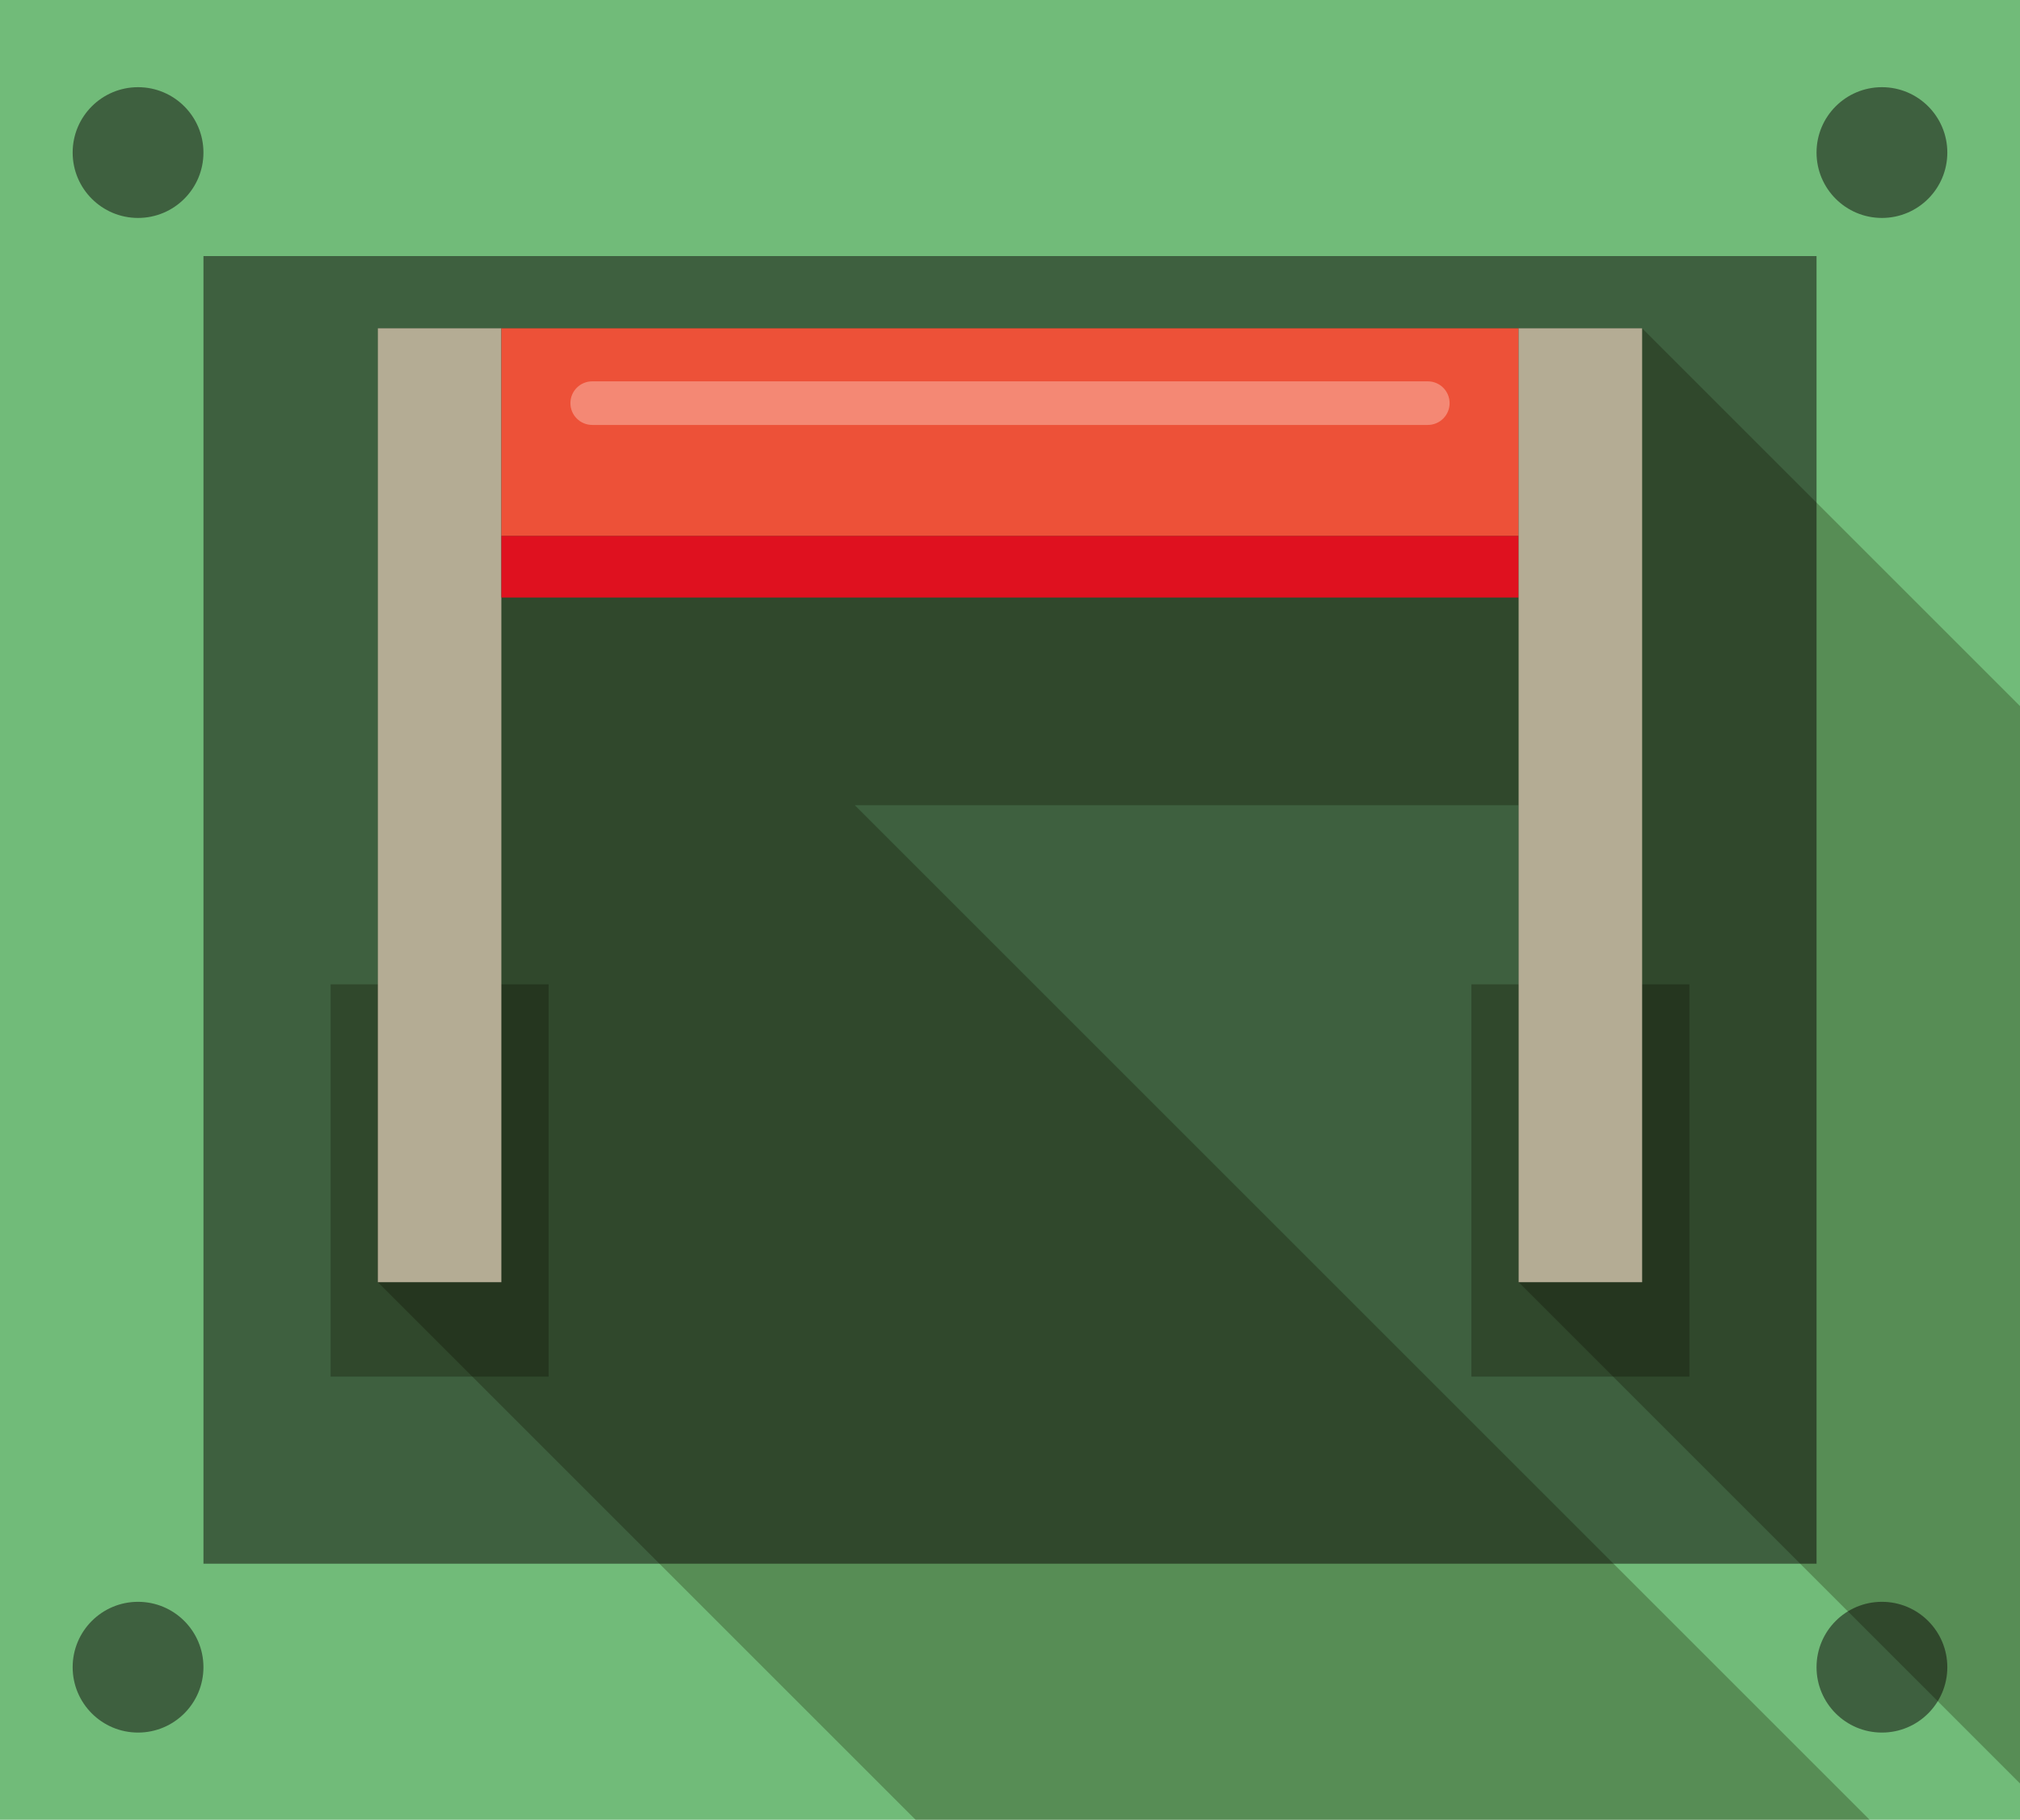
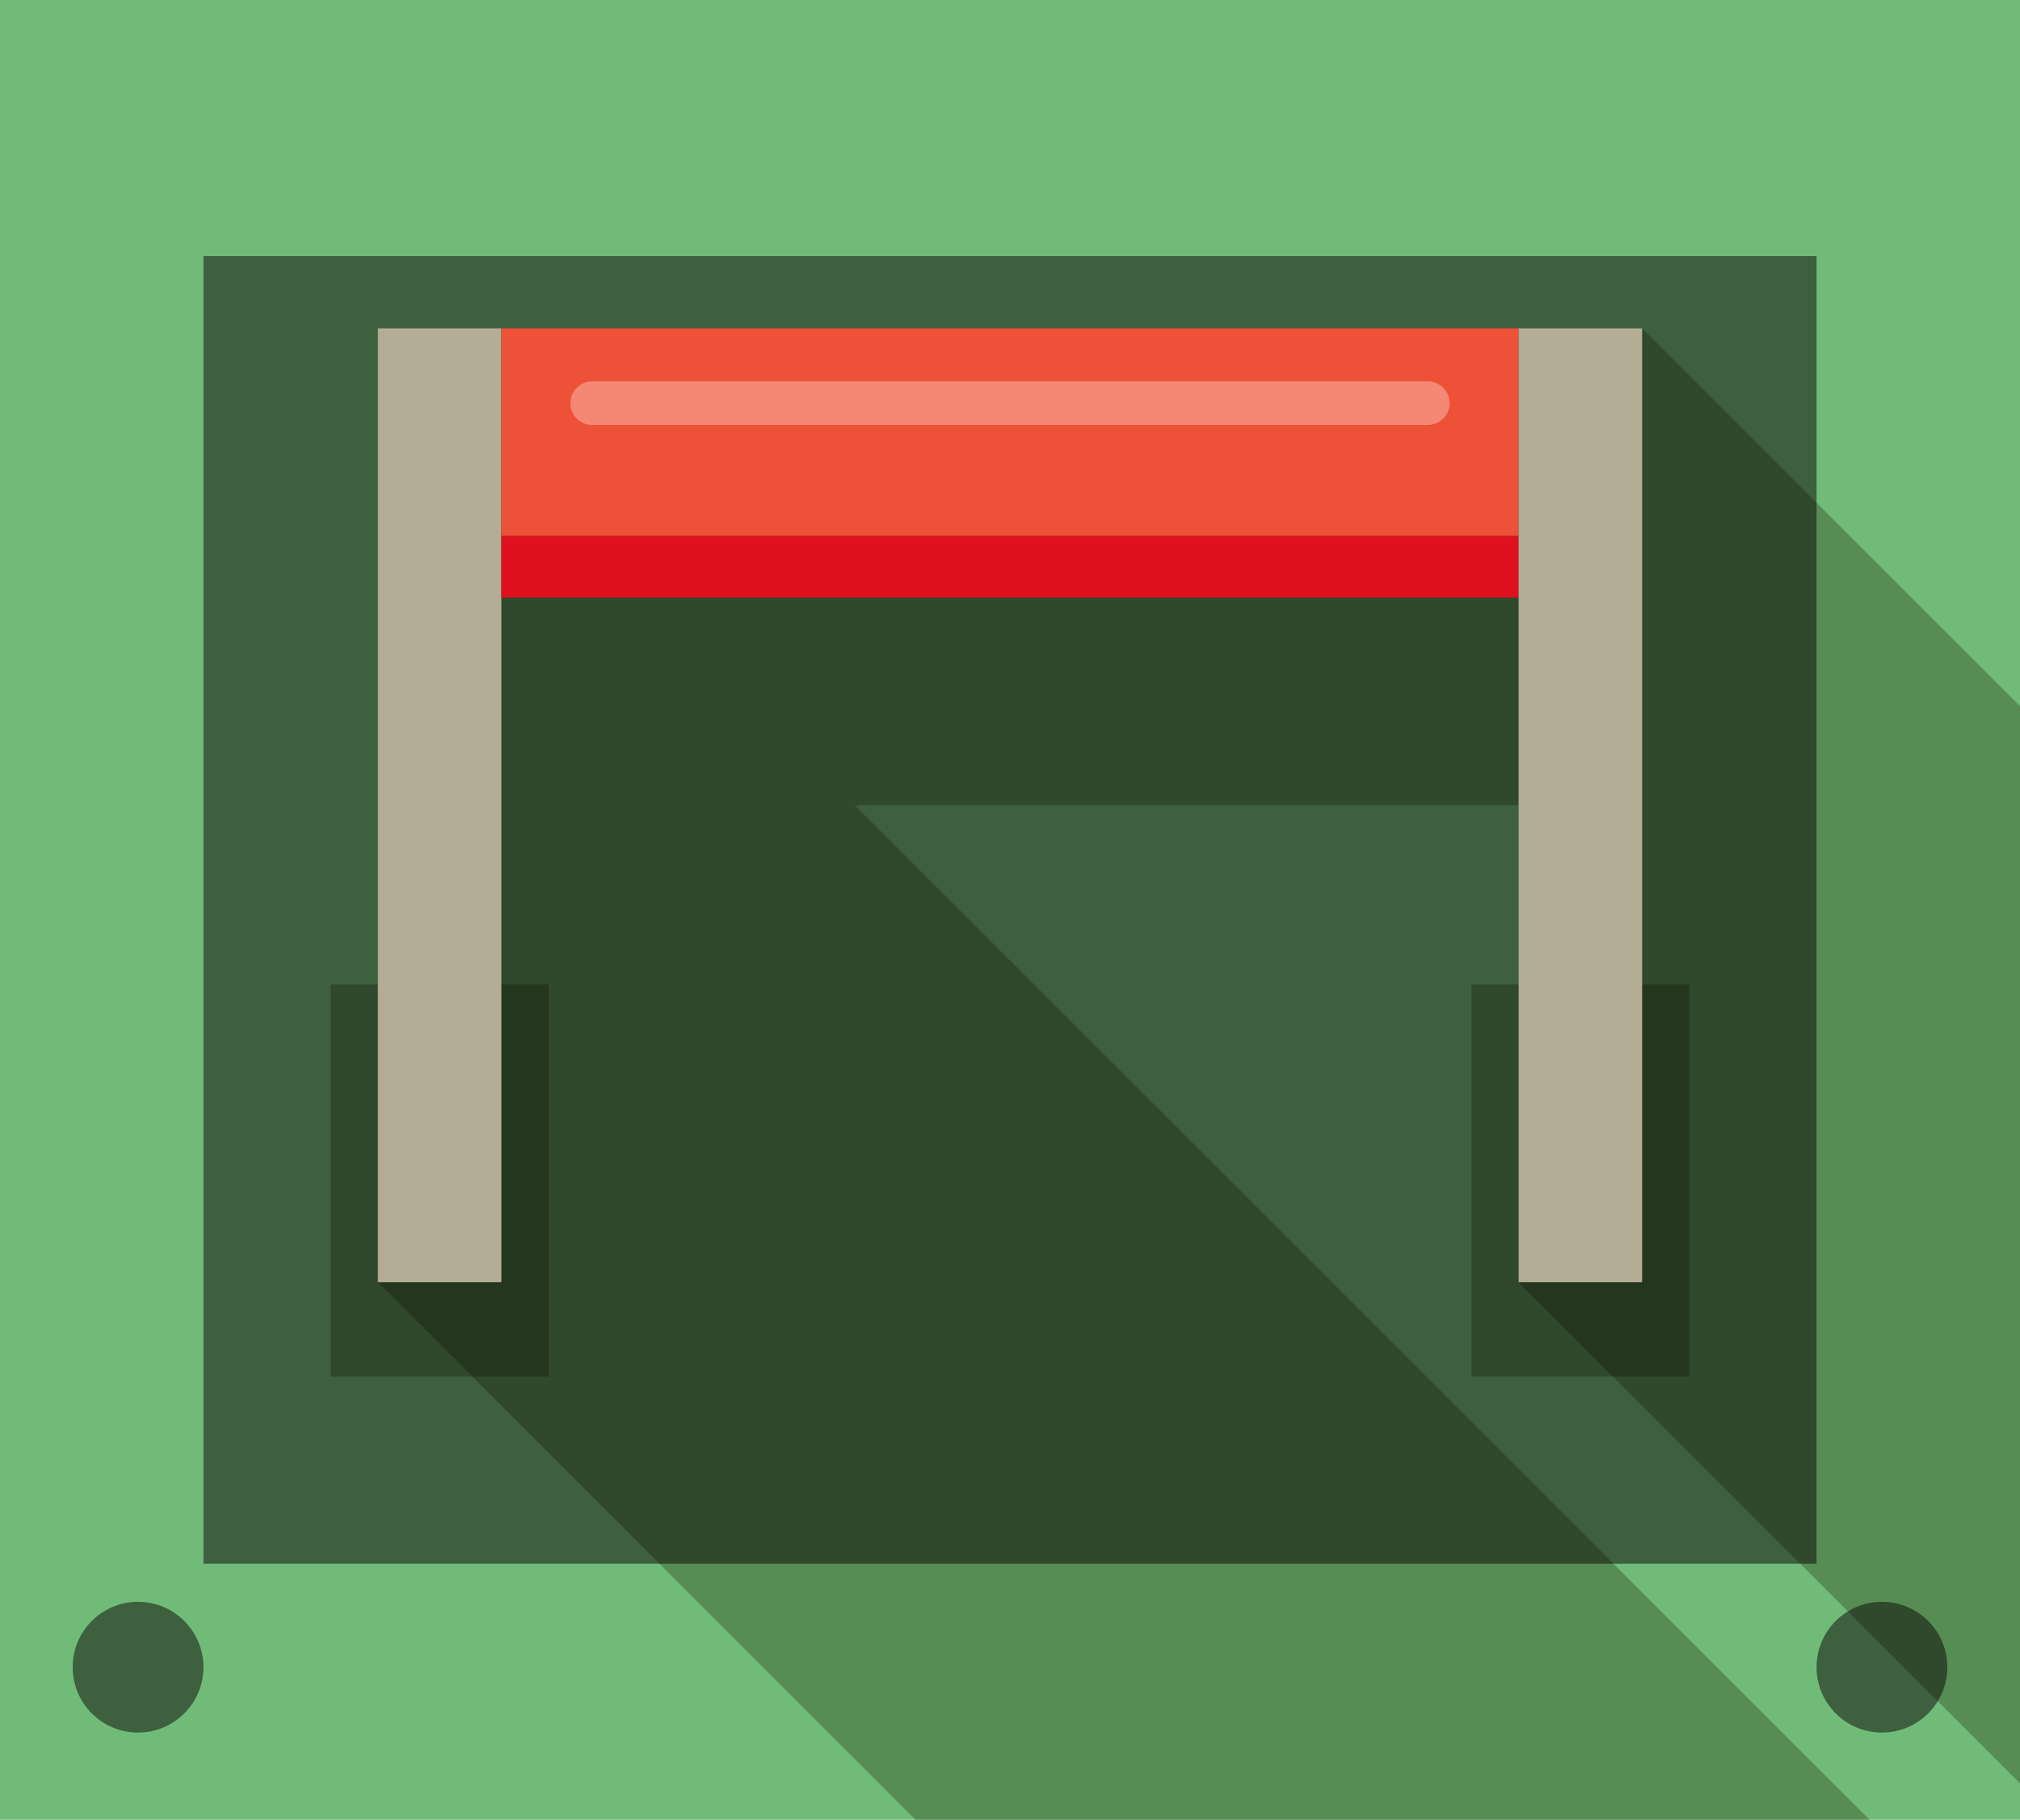
<svg xmlns="http://www.w3.org/2000/svg" width="100.92" height="90.937" viewBox="0 0 100.92 90.937">
  <defs>
    <style>.a{fill:#71bb79;}.b{fill:#3e603f;}.c{fill:#898269;opacity:0.5;mix-blend-mode:multiply;isolation:isolate;}.d{fill:#b4ac94;}.e{fill:#df111f;}.f{fill:#ed5138;}.g{fill:#f48874;}</style>
  </defs>
  <g transform="translate(-124.322 -2994.465)">
    <rect class="a" width="100.92" height="90.937" transform="translate(124.322 2994.465)" />
    <rect class="b" width="80.59" height="65.344" transform="translate(134.487 3007.262)" />
    <rect class="c" width="10.891" height="19.603" transform="translate(140.84 3043.655)" />
    <rect class="c" width="10.891" height="19.603" transform="translate(197.834 3043.655)" />
    <circle class="b" cx="3.267" cy="3.267" r="3.267" transform="translate(215.077 3074.511)" />
    <path class="c" d="M225.242,3083.587v-53.839l-18.877-18.877H143.2v47.668l26.864,26.864H217.73l-50.7-50.7h33.16v23.834Z" />
    <rect class="d" width="6.171" height="47.668" transform="translate(143.199 3010.871)" />
    <rect class="e" width="50.823" height="3.086" transform="translate(149.371 3021.238)" />
    <rect class="f" width="50.823" height="10.367" transform="translate(149.371 3010.871)" />
    <rect class="d" width="6.171" height="47.668" transform="translate(200.193 3010.871)" />
    <path class="g" d="M195.656,3015.7H153.909a1.089,1.089,0,1,1,0-2.178h41.747a1.089,1.089,0,1,1,0,2.178Z" />
-     <circle class="b" cx="3.267" cy="3.267" r="3.267" transform="translate(127.952 2998.822)" />
+     <circle class="b" cx="3.267" cy="3.267" r="3.267" transform="translate(127.952 21440.822)" />
    <circle class="b" cx="3.267" cy="3.267" r="3.267" transform="translate(127.952 3074.511)" />
-     <circle class="b" cx="3.267" cy="3.267" r="3.267" transform="translate(215.077 2998.822)" />
+     <circle class="b" cx="3.267" cy="3.267" r="3.267" transform="translate(215.077 21440.822)" />
  </g>
</svg>
